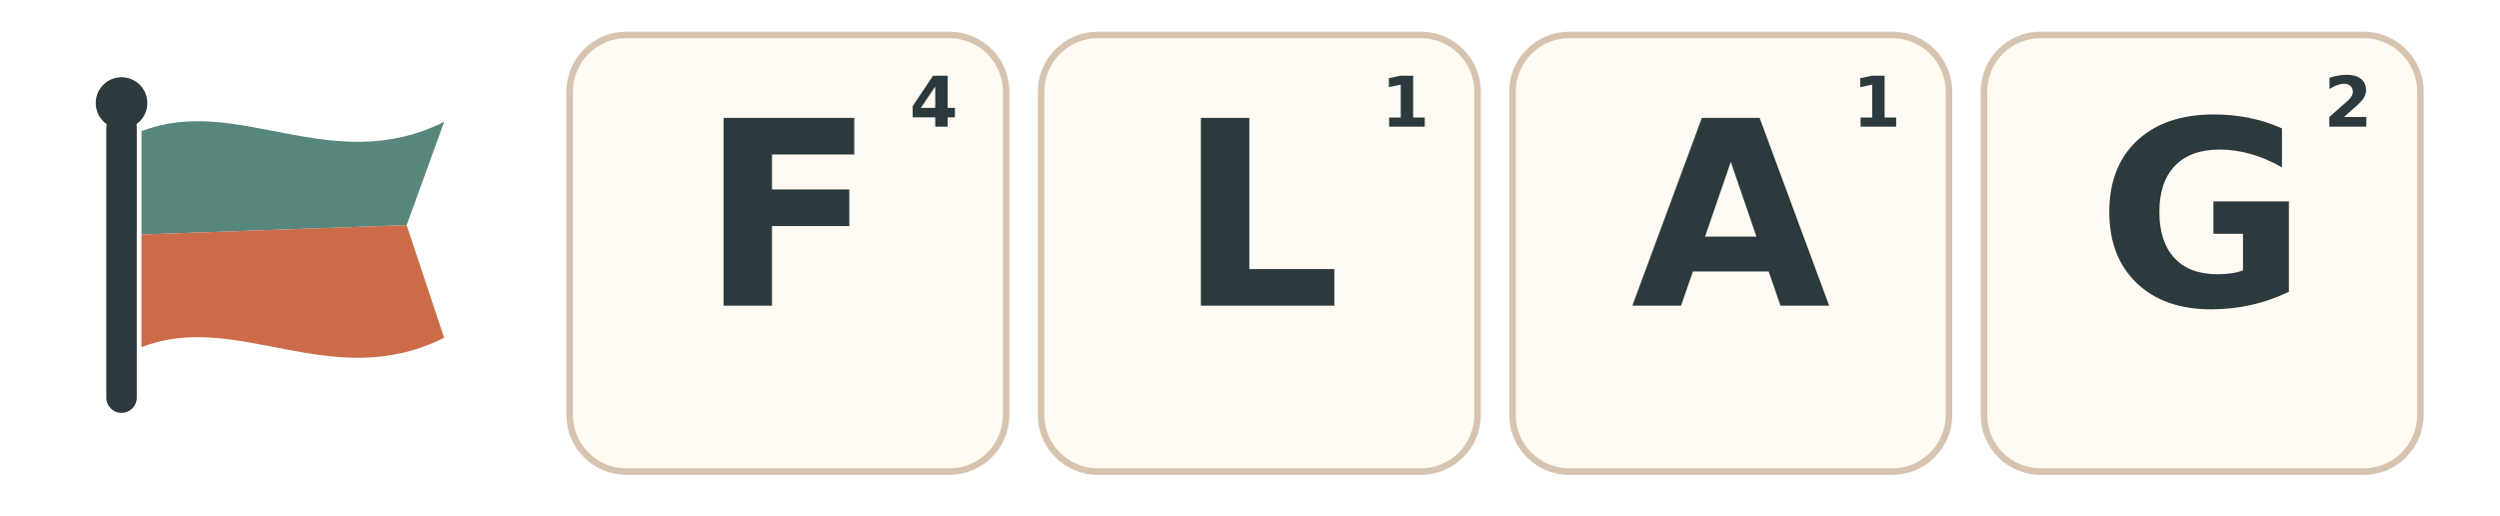
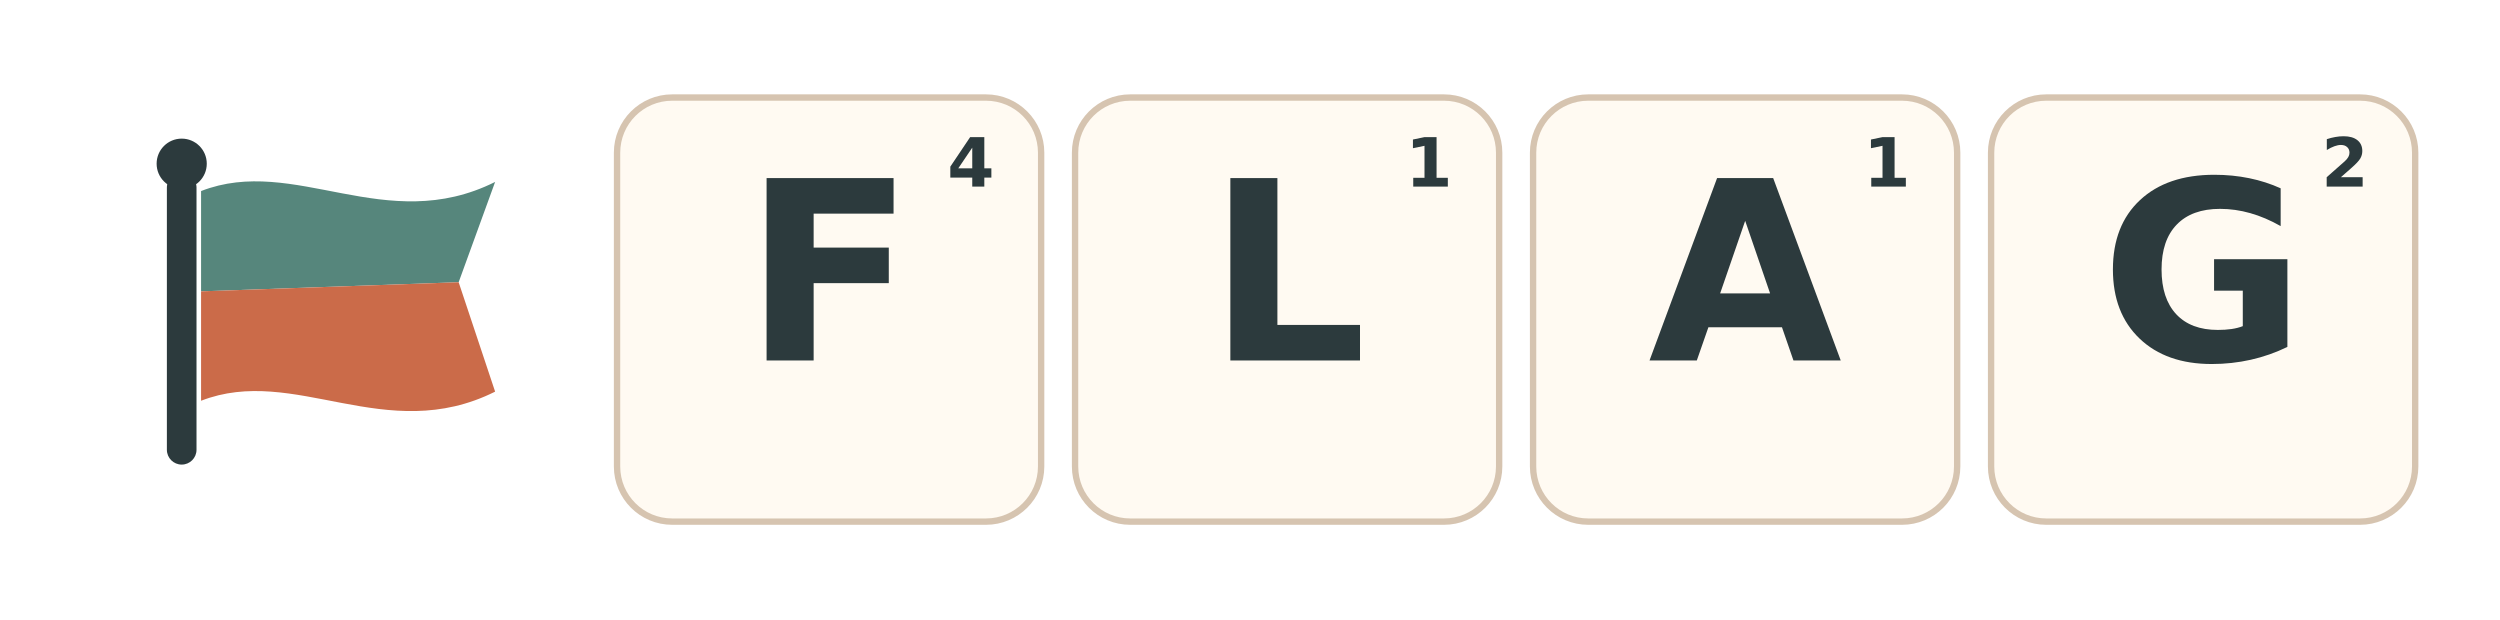
- <svg xmlns="http://www.w3.org/2000/svg" viewBox="30 50 1145 236" width="1145" height="236">
+ <svg xmlns="http://www.w3.org/2000/svg" viewBox="0 20 1179 292" width="1179" height="292">
  <g transform="translate(40, 58.5) scale(2.15)">
    <rect x="18" y="20" width="6.5" height="64" rx="3.25" fill="#2C3A3D" />
    <circle cx="21.25" cy="18" r="5.5" fill="#2C3A3D" />
    <path fill="#56867C" d="M25.5 24 C46 16 66 34 90 22 L82 44 L25.5 46 Z" />
    <path fill="#CB6B49" d="M25.5 46 L82 44 L90 68 C66 80 46 62 25.5 70 Z" />
  </g>
  <g>
    <rect x="291.0" y="66.0" width="200" height="200" rx="26" fill="#FFFAF2" stroke="#D6C4B0" stroke-width="3" />
    <text x="391.0" y="190.0" text-anchor="middle" font-family="DejaVu Sans, Liberation Sans, Arial, sans-serif" font-weight="700" font-size="118" fill="#2C3A3D">F</text>
    <text x="469.0" y="108.0" text-anchor="end" font-family="DejaVu Sans, Liberation Sans, Arial, sans-serif" font-weight="700" font-size="32" fill="#2C3A3D">4</text>
  </g>
  <g>
    <rect x="507.0" y="66.0" width="200" height="200" rx="26" fill="#FFFAF2" stroke="#D6C4B0" stroke-width="3" />
    <text x="607.0" y="190.0" text-anchor="middle" font-family="DejaVu Sans, Liberation Sans, Arial, sans-serif" font-weight="700" font-size="118" fill="#2C3A3D">L</text>
    <text x="685.0" y="108.0" text-anchor="end" font-family="DejaVu Sans, Liberation Sans, Arial, sans-serif" font-weight="700" font-size="32" fill="#2C3A3D">1</text>
  </g>
  <g>
    <rect x="723.0" y="66.0" width="200" height="200" rx="26" fill="#FFFAF2" stroke="#D6C4B0" stroke-width="3" />
    <text x="823.0" y="190.0" text-anchor="middle" font-family="DejaVu Sans, Liberation Sans, Arial, sans-serif" font-weight="700" font-size="118" fill="#2C3A3D">A</text>
    <text x="901.0" y="108.0" text-anchor="end" font-family="DejaVu Sans, Liberation Sans, Arial, sans-serif" font-weight="700" font-size="32" fill="#2C3A3D">1</text>
  </g>
  <g>
    <rect x="939.0" y="66.0" width="200" height="200" rx="26" fill="#FFFAF2" stroke="#D6C4B0" stroke-width="3" />
    <text x="1039.0" y="190.0" text-anchor="middle" font-family="DejaVu Sans, Liberation Sans, Arial, sans-serif" font-weight="700" font-size="118" fill="#2C3A3D">G</text>
    <text x="1117.0" y="108.0" text-anchor="end" font-family="DejaVu Sans, Liberation Sans, Arial, sans-serif" font-weight="700" font-size="32" fill="#2C3A3D">2</text>
  </g>
</svg>
